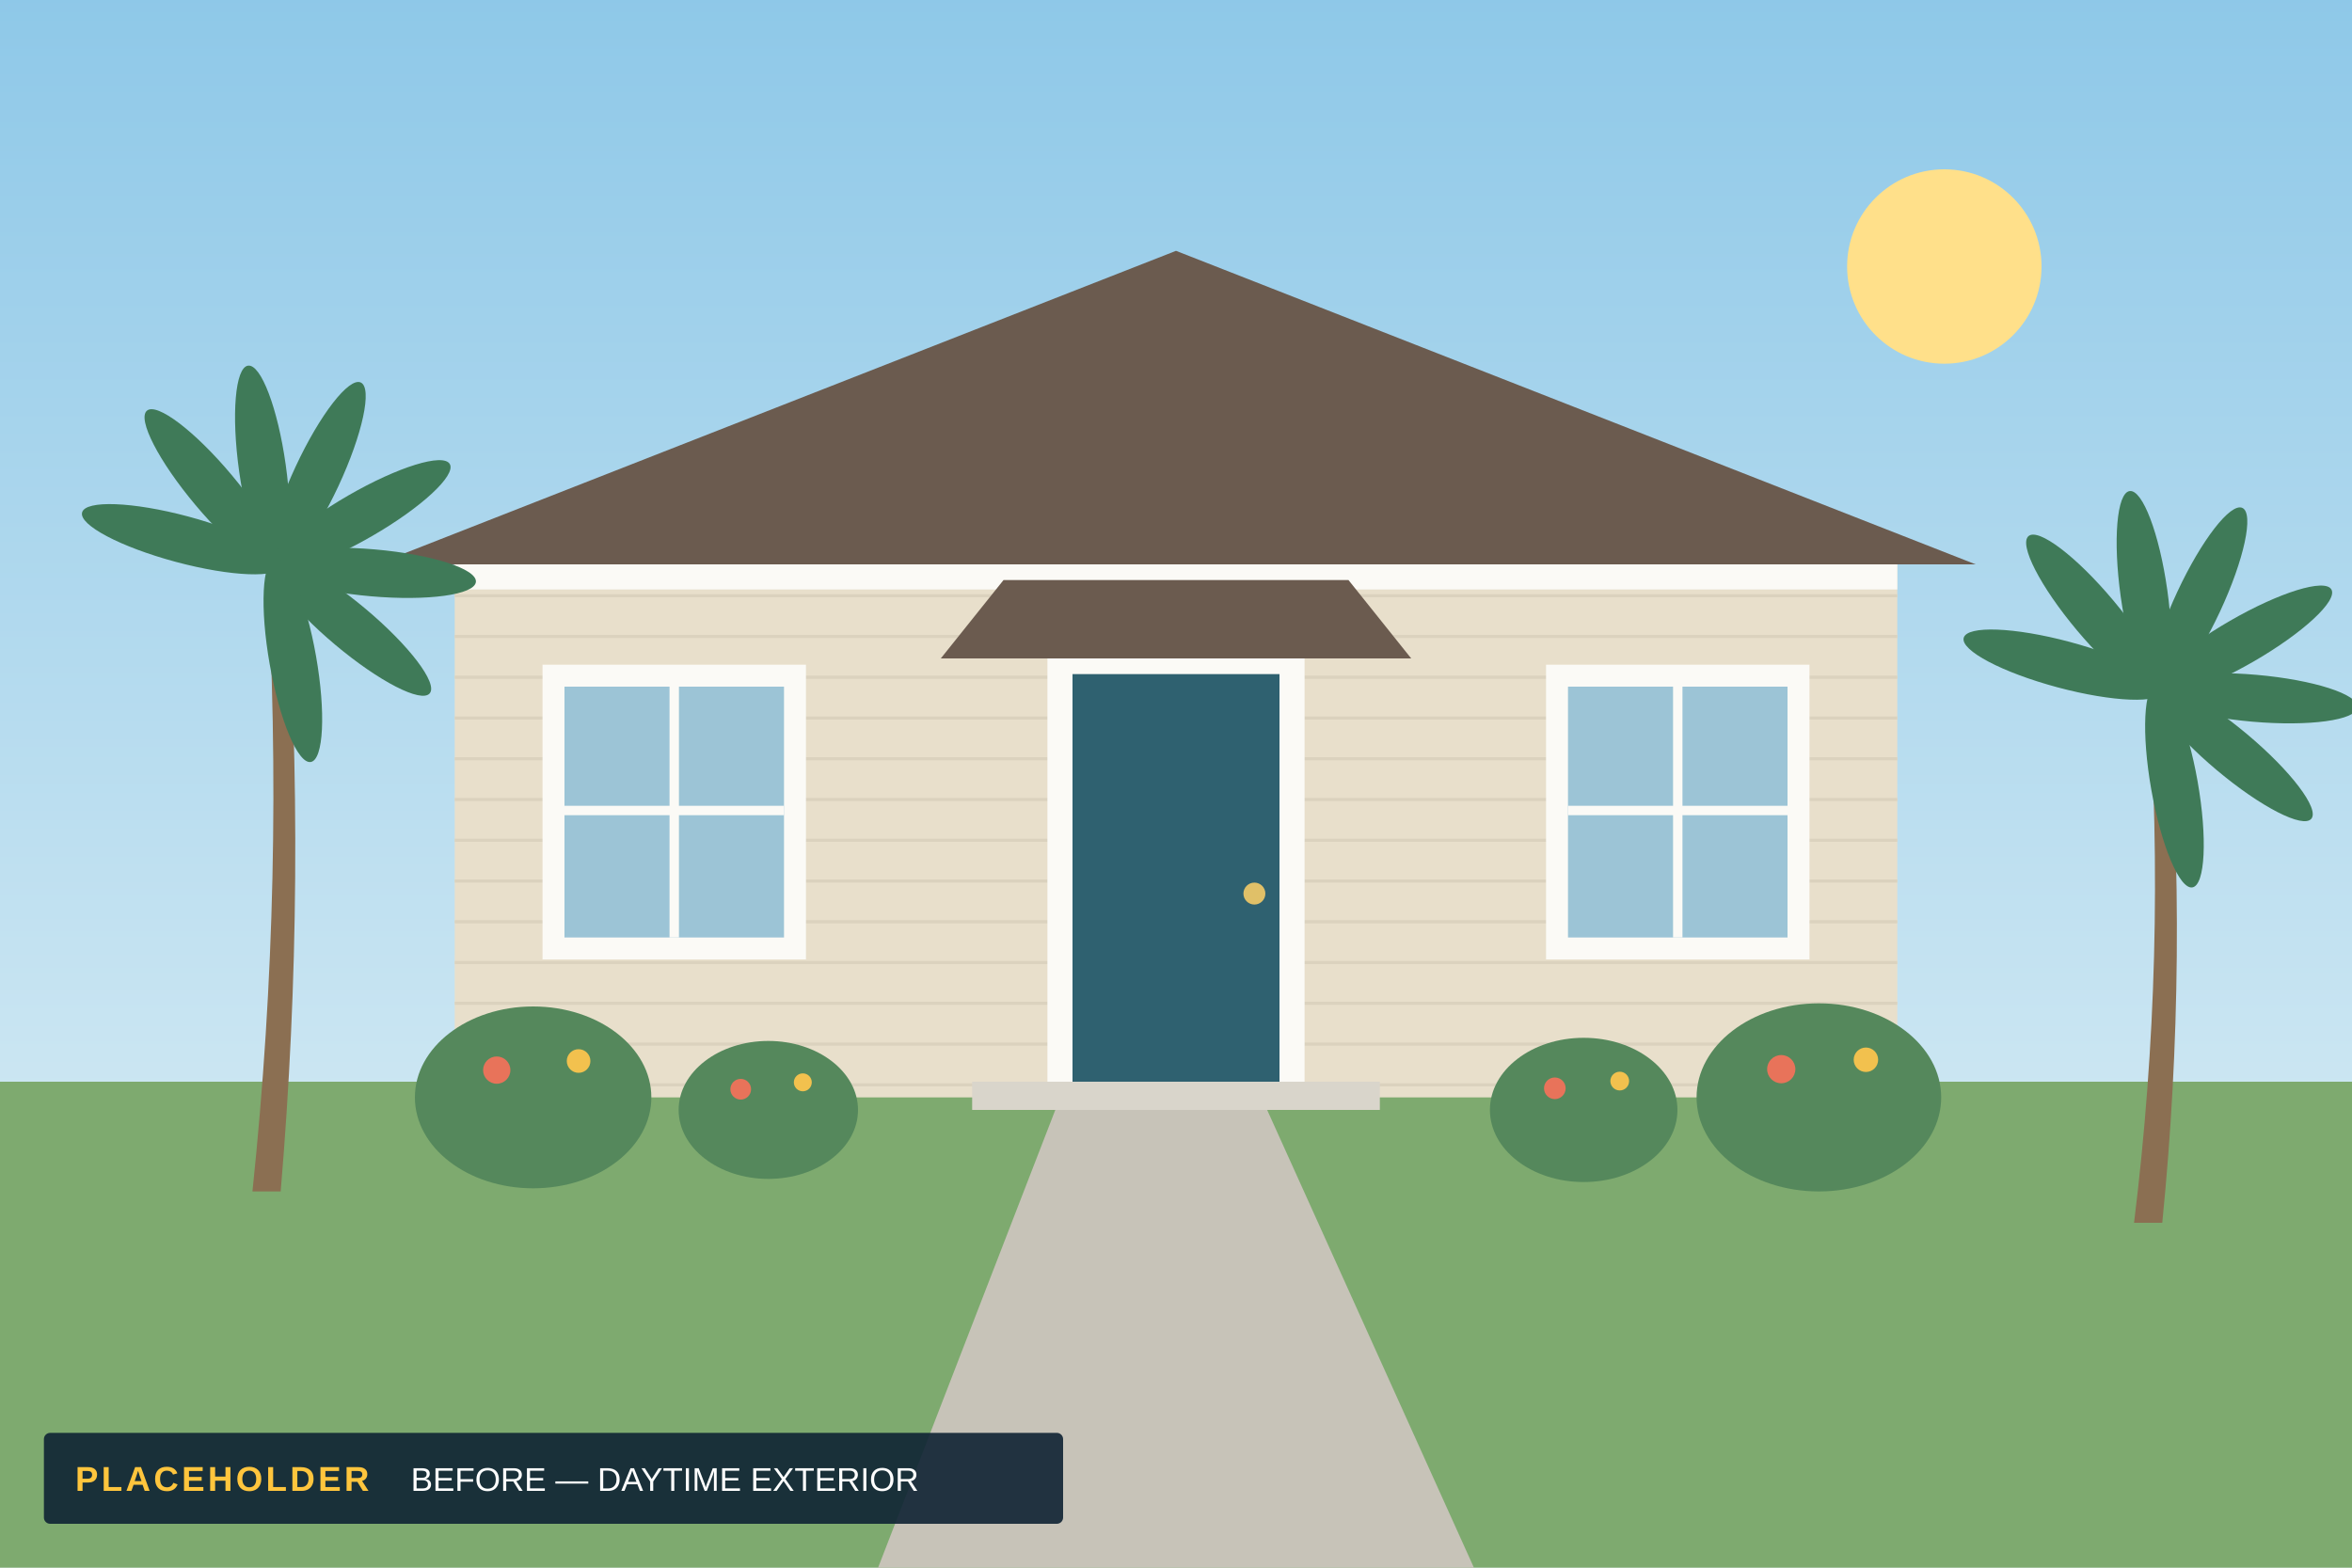
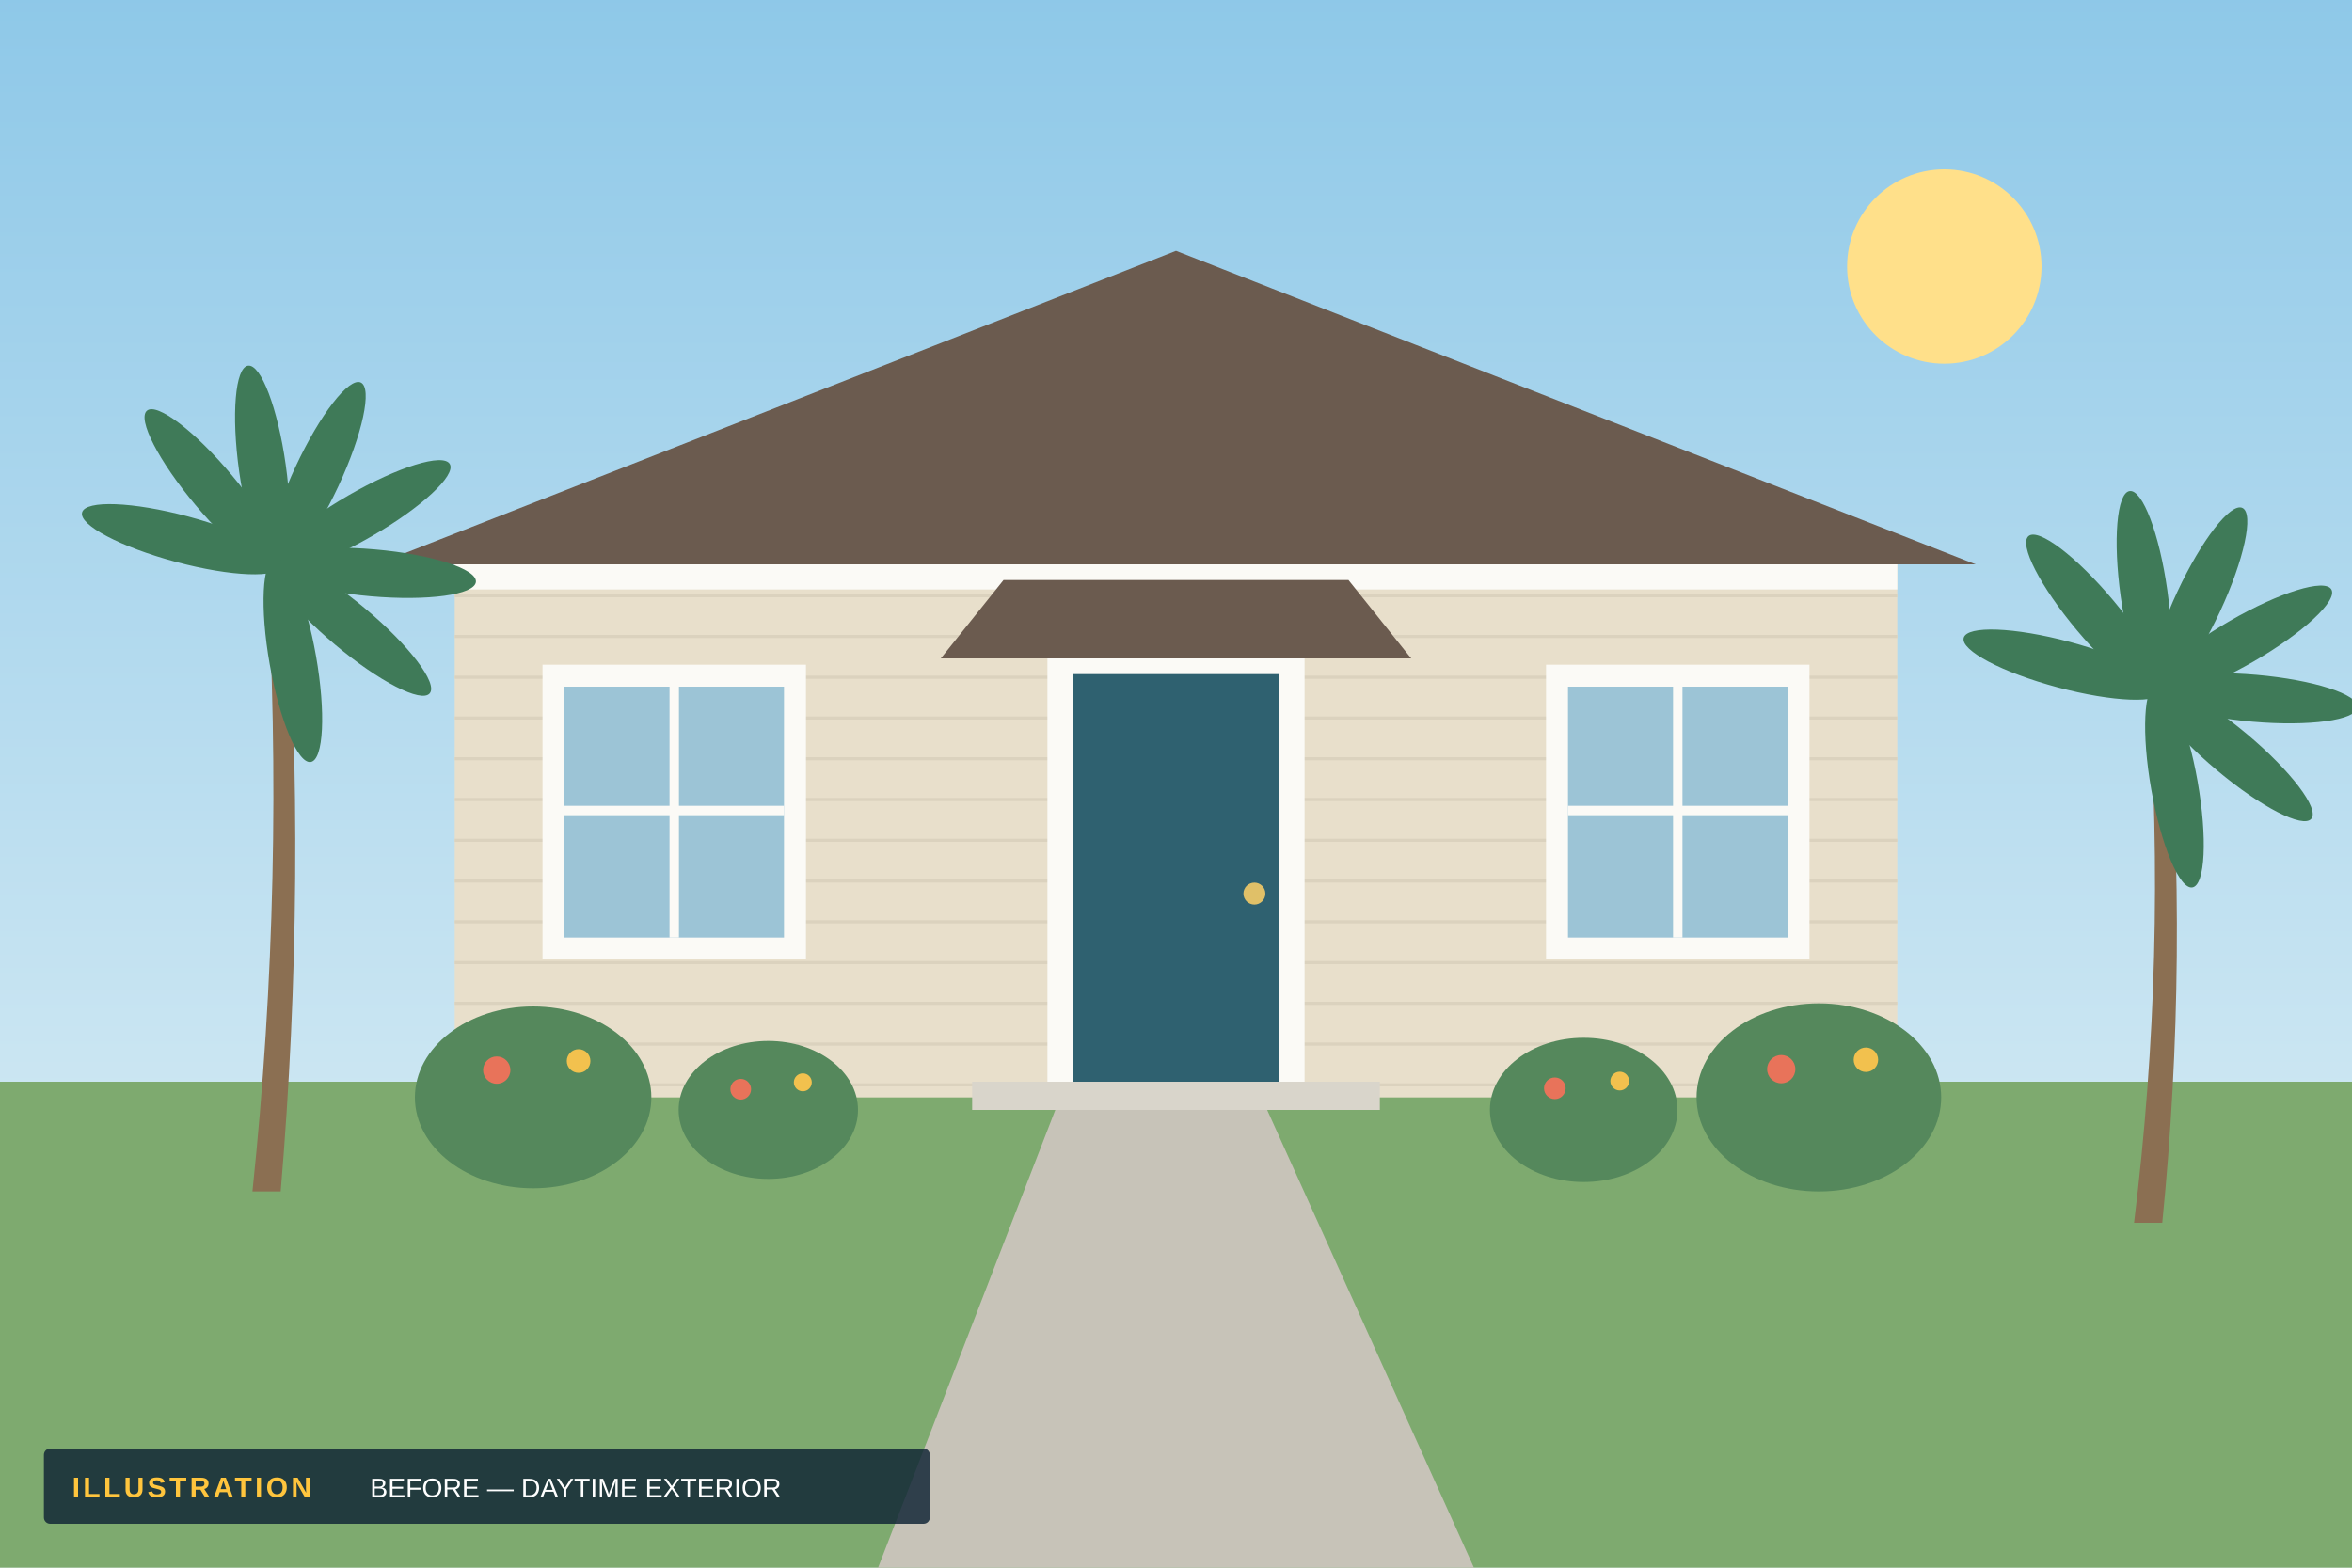
- <svg xmlns="http://www.w3.org/2000/svg" viewBox="0 0 1500 1000" width="1500" height="1000" role="img" aria-label="Placeholder drawing of a bungalow under a daytime sky.">
+ <svg xmlns="http://www.w3.org/2000/svg" viewBox="0 0 1500 1000" width="1500" height="1000" role="img" aria-label="Illustration of a bungalow under a daytime sky.">
  <defs>
    <linearGradient id="sky" x1="0" y1="0" x2="0" y2="1">
      <stop offset="0" stop-color="#8EC8E8" />
      <stop offset="1" stop-color="#E6F3F7" />
    </linearGradient>
    <linearGradient id="dusk" x1="0" y1="0" x2="0" y2="1">
      <stop offset="0" stop-color="#1B2A52" />
      <stop offset=".55" stop-color="#6A4C7E" />
      <stop offset=".8" stop-color="#E5825B" />
      <stop offset="1" stop-color="#F7BE7C" />
    </linearGradient>
  </defs>
  <rect width="1500" height="1000" fill="url(#sky)" />
  <circle cx="1240" cy="170" r="62" fill="#FFE08A" />
  <rect x="0" y="690" width="1500" height="310" fill="#7EAA6F" />
  <polygon points="560,1000 940,1000 800,690 680,690" fill="#C7C3B8" />
  <polygon points="240,360 750,160 1260,360" fill="#6B5B4F" />
  <rect x="290" y="360" width="920" height="340" fill="#E8DFCB" />
  <line x1="290" y1="380" x2="1210" y2="380" stroke="#dbd2be" stroke-width="2" />
  <line x1="290" y1="406" x2="1210" y2="406" stroke="#dbd2be" stroke-width="2" />
  <line x1="290" y1="432" x2="1210" y2="432" stroke="#dbd2be" stroke-width="2" />
  <line x1="290" y1="458" x2="1210" y2="458" stroke="#dbd2be" stroke-width="2" />
  <line x1="290" y1="484" x2="1210" y2="484" stroke="#dbd2be" stroke-width="2" />
  <line x1="290" y1="510" x2="1210" y2="510" stroke="#dbd2be" stroke-width="2" />
  <line x1="290" y1="536" x2="1210" y2="536" stroke="#dbd2be" stroke-width="2" />
  <line x1="290" y1="562" x2="1210" y2="562" stroke="#dbd2be" stroke-width="2" />
  <line x1="290" y1="588" x2="1210" y2="588" stroke="#dbd2be" stroke-width="2" />
  <line x1="290" y1="614" x2="1210" y2="614" stroke="#dbd2be" stroke-width="2" />
  <line x1="290" y1="640" x2="1210" y2="640" stroke="#dbd2be" stroke-width="2" />
  <line x1="290" y1="666" x2="1210" y2="666" stroke="#dbd2be" stroke-width="2" />
  <line x1="290" y1="692" x2="1210" y2="692" stroke="#dbd2be" stroke-width="2" />
  <polygon points="290,360 1210,360 1210,376 290,376" fill="#FBFAF6" />
  <rect x="346" y="424" width="168" height="188" fill="#FBFAF6" />
  <rect x="360" y="438" width="140" height="160" fill="#9CC4D6" />
  <rect x="427" y="438" width="6" height="160" fill="#FBFAF6" />
  <rect x="360" y="514" width="140" height="6" fill="#FBFAF6" />
  <rect x="986" y="424" width="168" height="188" fill="#FBFAF6" />
  <rect x="1000" y="438" width="140" height="160" fill="#9CC4D6" />
  <rect x="1067" y="438" width="6" height="160" fill="#FBFAF6" />
  <rect x="1000" y="514" width="140" height="6" fill="#FBFAF6" />
  <rect x="668" y="414" width="164" height="286" fill="#FBFAF6" />
  <rect x="684" y="430" width="132" height="270" fill="#2F6170" />
  <circle cx="800" cy="570" r="7" fill="#E0C068" />
  <rect x="620" y="690" width="260" height="18" fill="#D9D5CB" />
  <polygon points="600,420 900,420 860,370 640,370" fill="#6B5B4F" />
  <ellipse cx="340" cy="700" rx="75.4" ry="58" fill="#55885C" />
  <circle cx="316.8" cy="682.6" r="8.7" fill="#E8735A" opacity="1" />
  <circle cx="369" cy="676.8" r="7.54" fill="#F2C14E" opacity="1" />
  <ellipse cx="490" cy="708" rx="57.2" ry="44" fill="#55885C" />
  <circle cx="472.4" cy="694.8" r="6.6" fill="#E8735A" opacity="1" />
  <circle cx="512" cy="690.4" r="5.72" fill="#F2C14E" opacity="1" />
  <ellipse cx="1010" cy="708" rx="59.8" ry="46" fill="#55885C" />
  <circle cx="991.6" cy="694.2" r="6.9" fill="#E8735A" opacity="1" />
  <circle cx="1033" cy="689.6" r="5.98" fill="#F2C14E" opacity="1" />
  <ellipse cx="1160" cy="700" rx="78" ry="60" fill="#55885C" />
  <circle cx="1136" cy="682" r="9" fill="#E8735A" opacity="1" />
  <circle cx="1190" cy="676" r="7.8" fill="#F2C14E" opacity="1" />
  <path d="M161 760 Q182 560 170 360 L182 360 Q196 560 179 760 Z" fill="#8B6F52" />
  <ellipse cx="176" cy="298" rx="15" ry="66" fill="#3F7A58" transform="rotate(-75 176 360)" />
  <ellipse cx="176" cy="298" rx="15" ry="66" fill="#3F7A58" transform="rotate(-40 176 360)" />
  <ellipse cx="176" cy="298" rx="15" ry="66" fill="#3F7A58" transform="rotate(-8 176 360)" />
  <ellipse cx="176" cy="298" rx="15" ry="66" fill="#3F7A58" transform="rotate(25 176 360)" />
  <ellipse cx="176" cy="298" rx="15" ry="66" fill="#3F7A58" transform="rotate(60 176 360)" />
  <ellipse cx="176" cy="298" rx="15" ry="66" fill="#3F7A58" transform="rotate(95 176 360)" />
  <ellipse cx="176" cy="298" rx="15" ry="66" fill="#3F7A58" transform="rotate(130 176 360)" />
  <ellipse cx="176" cy="298" rx="15" ry="66" fill="#3F7A58" transform="rotate(170 176 360)" />
  <path d="M1361 780 Q1382 610 1370 440 L1382 440 Q1396 610 1379 780 Z" fill="#8B6F52" />
  <ellipse cx="1376" cy="378" rx="15" ry="66" fill="#3F7A58" transform="rotate(-75 1376 440)" />
  <ellipse cx="1376" cy="378" rx="15" ry="66" fill="#3F7A58" transform="rotate(-40 1376 440)" />
  <ellipse cx="1376" cy="378" rx="15" ry="66" fill="#3F7A58" transform="rotate(-8 1376 440)" />
  <ellipse cx="1376" cy="378" rx="15" ry="66" fill="#3F7A58" transform="rotate(25 1376 440)" />
  <ellipse cx="1376" cy="378" rx="15" ry="66" fill="#3F7A58" transform="rotate(60 1376 440)" />
  <ellipse cx="1376" cy="378" rx="15" ry="66" fill="#3F7A58" transform="rotate(95 1376 440)" />
  <ellipse cx="1376" cy="378" rx="15" ry="66" fill="#3F7A58" transform="rotate(130 1376 440)" />
  <ellipse cx="1376" cy="378" rx="15" ry="66" fill="#3F7A58" transform="rotate(170 1376 440)" />
  <g font-family="Verdana, Arial, sans-serif">
-     <rect x="28" y="914" width="650" height="58" rx="4" fill="#0E2233" opacity=".9" />
-     <text x="48" y="951" font-size="22" font-weight="700" fill="#FFC53D" letter-spacing="2">PLACEHOLDER</text>
-     <text x="262" y="951" font-size="21" fill="#FFFFFF">BEFORE — DAYTIME EXTERIOR</text>
+     <rect x="28" y="924" width="565" height="48" rx="4" fill="#0E2233" opacity=".82" />
+     <text x="46" y="955" font-size="18" font-weight="700" fill="#FFC53D" letter-spacing="2">ILLUSTRATION</text>
+     <text x="236" y="955" font-size="17" fill="#FFFFFF">BEFORE — DAYTIME EXTERIOR</text>
  </g>
</svg>
